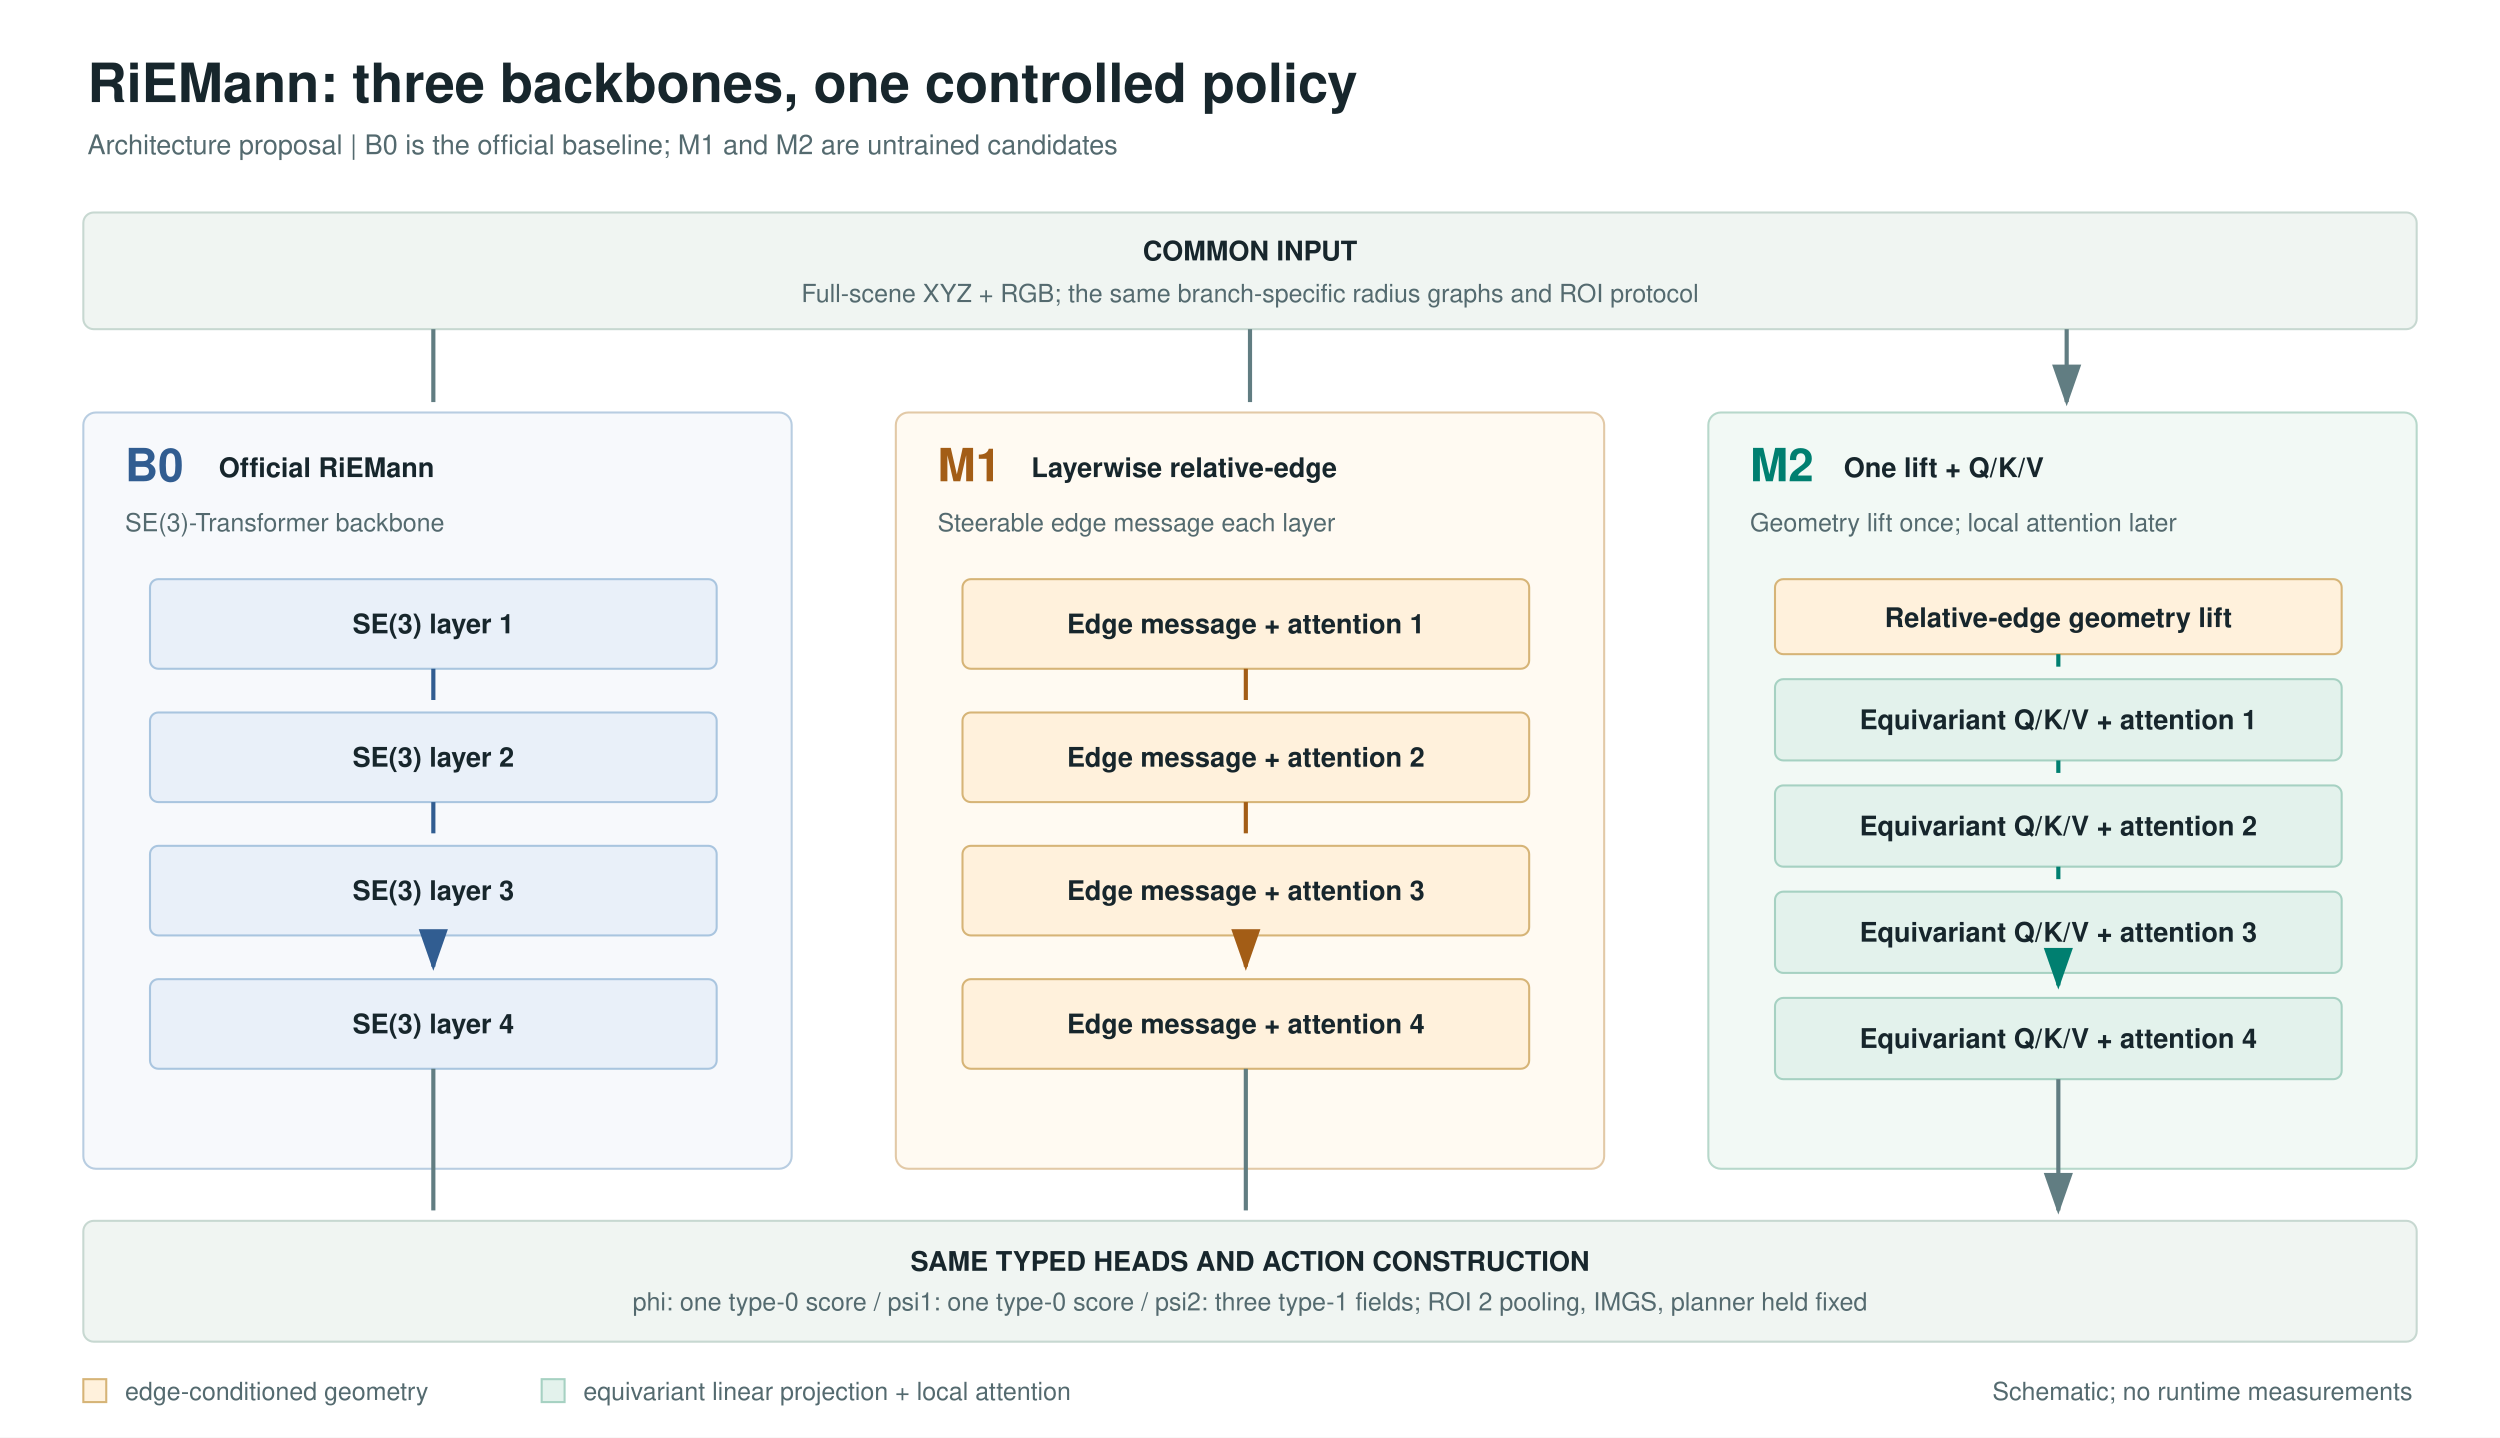
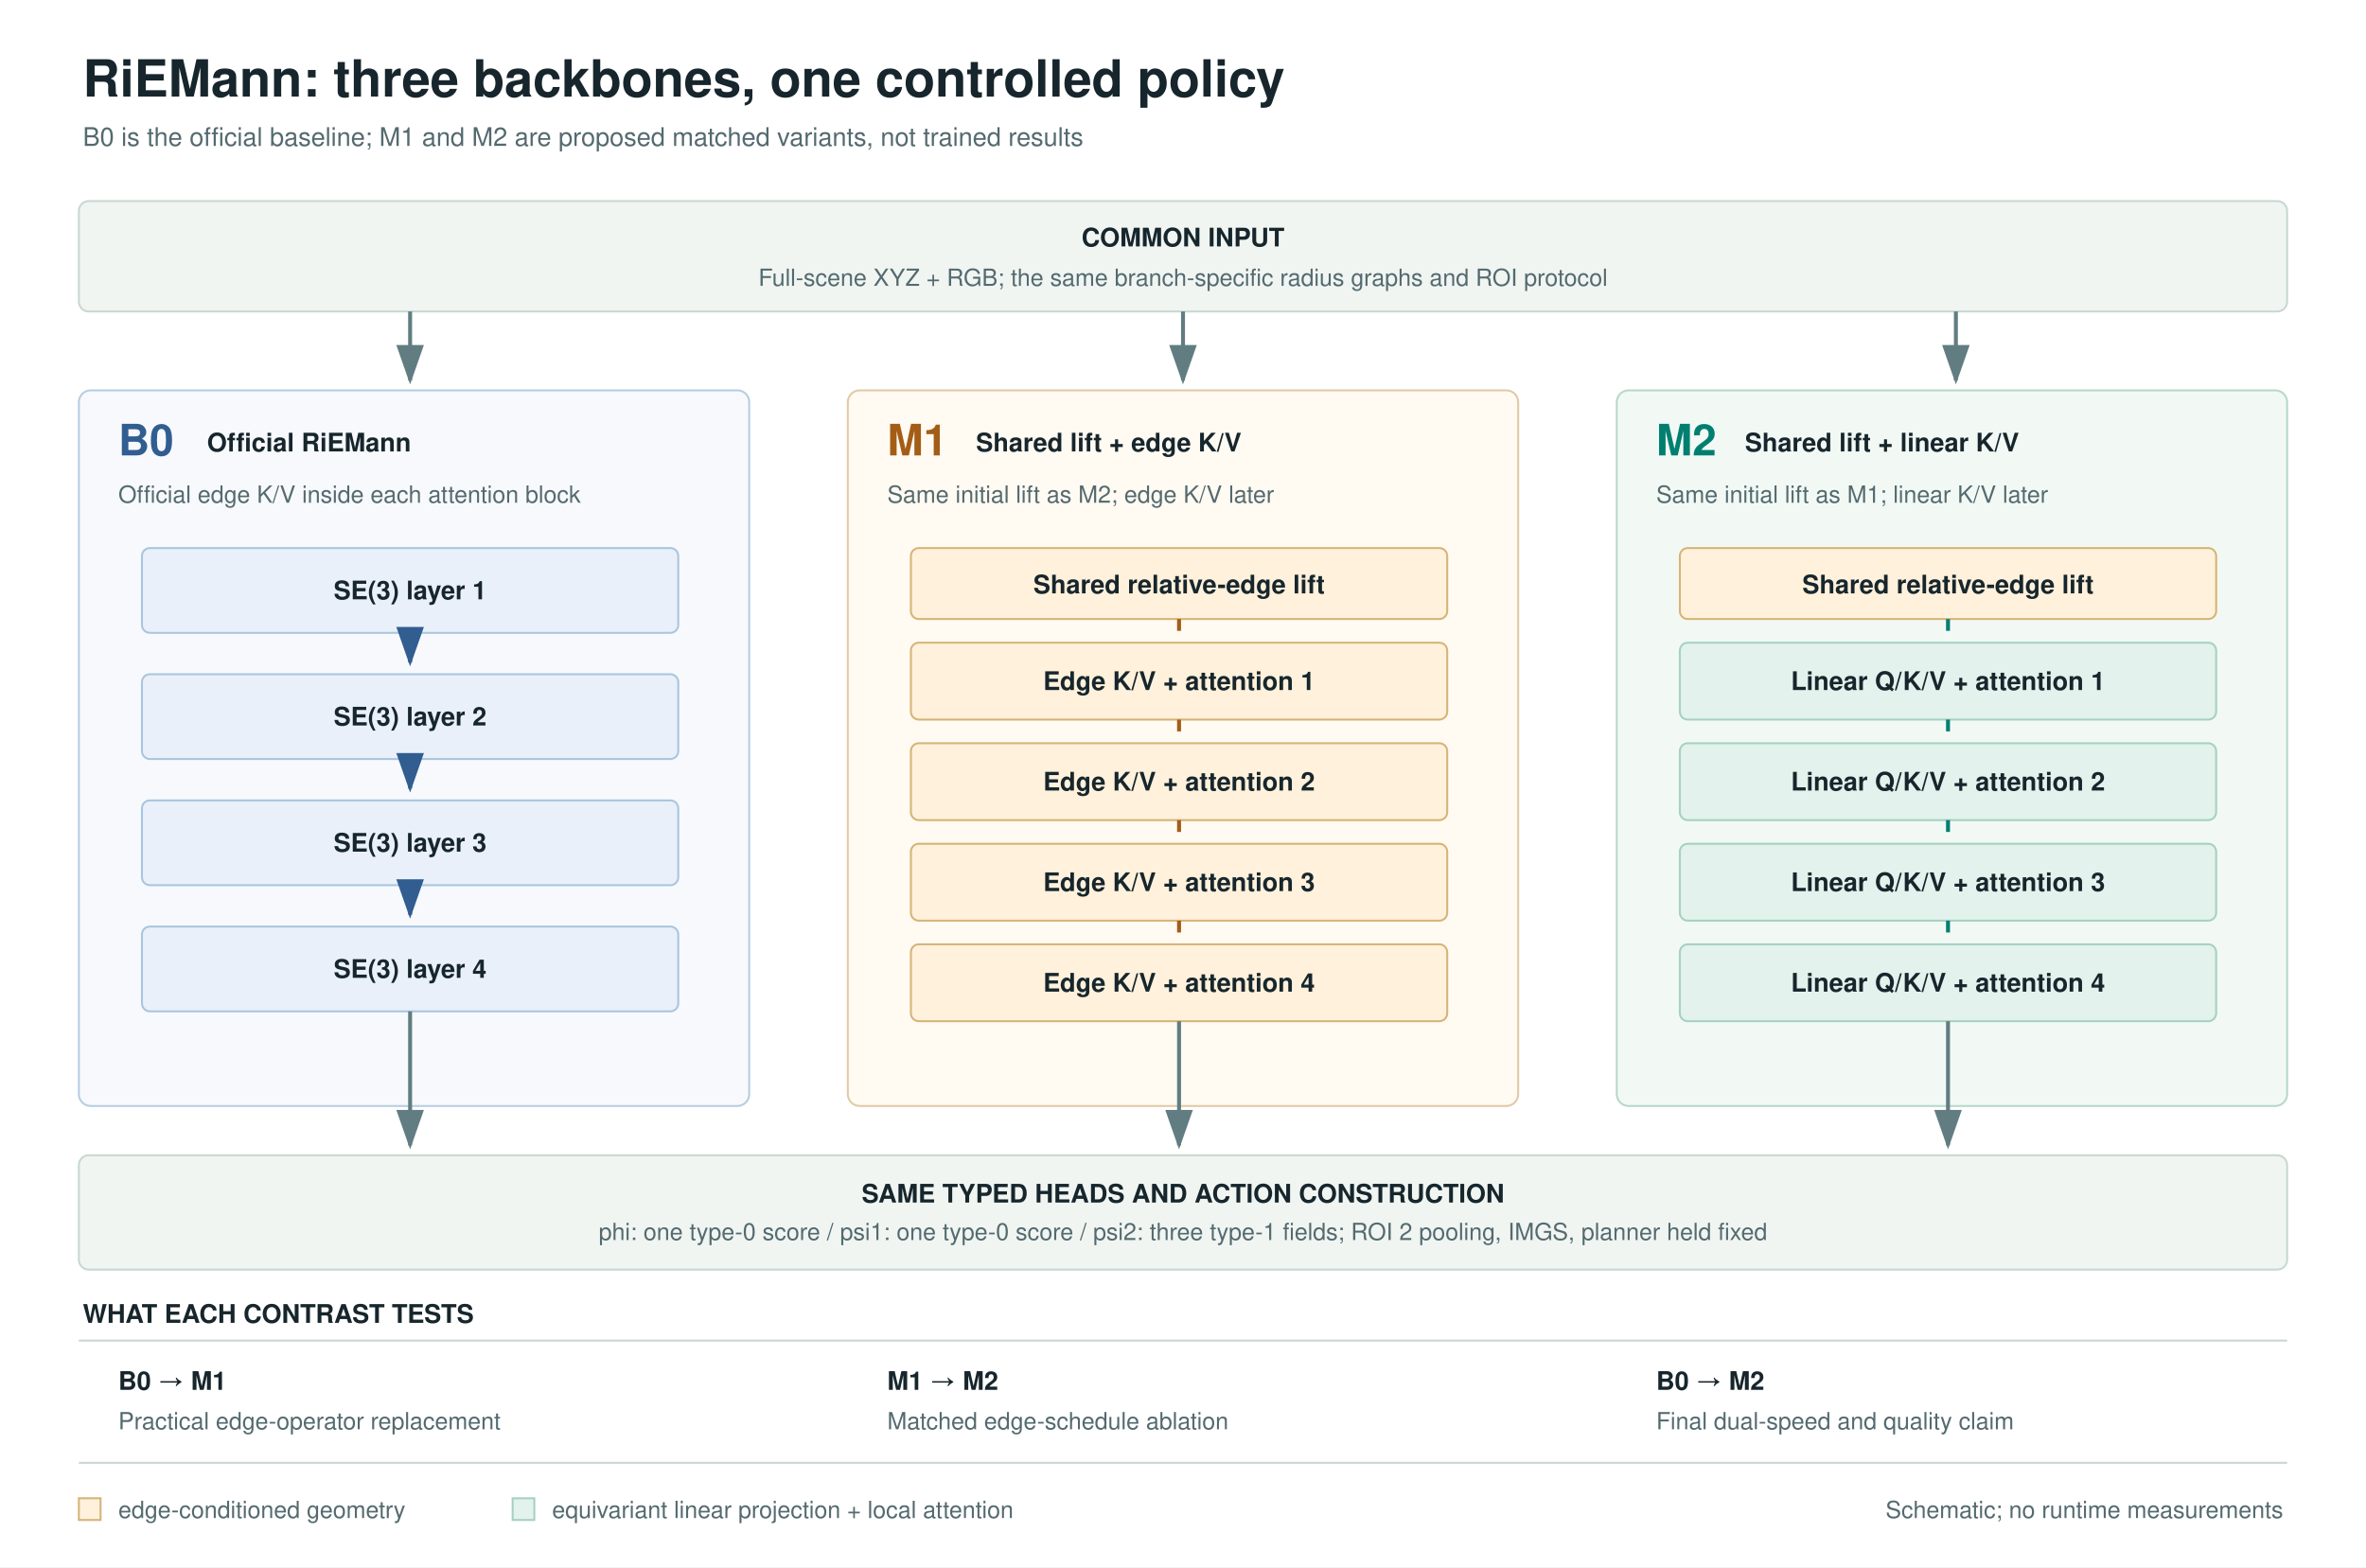
- <svg xmlns="http://www.w3.org/2000/svg" viewBox="0 0 1200 690" width="1200" height="690" role="img" aria-labelledby="title desc">
+ <svg xmlns="http://www.w3.org/2000/svg" viewBox="0 0 1200 795" width="1200" height="795" role="img" aria-labelledby="title desc">
  <defs>
    <marker id="arrow" markerWidth="10" markerHeight="7" refX="9" refY="3.5" orient="auto">
      <polygon points="0 0,10 3.5,0 7" fill="#617d82" />
    </marker>
    <marker id="blue-arrow" markerWidth="10" markerHeight="7" refX="9" refY="3.5" orient="auto">
      <polygon points="0 0,10 3.5,0 7" fill="#315d91" />
    </marker>
    <marker id="amber-arrow" markerWidth="10" markerHeight="7" refX="9" refY="3.5" orient="auto">
      <polygon points="0 0,10 3.5,0 7" fill="#a35d16" />
    </marker>
    <marker id="teal-arrow" markerWidth="10" markerHeight="7" refX="9" refY="3.5" orient="auto">
      <polygon points="0 0,10 3.5,0 7" fill="#007f70" />
    </marker>
  </defs>
  <style>text{font-family:Helvetica,Arial,sans-serif}.title{font-size:26px;font-weight:700;fill:#17262c}.sub{font-size:13px;fill:#546a6f}.head{font-size:22px;font-weight:700}.label{font-size:13px;font-weight:700;fill:#17262c}.minor{font-size:12px;fill:#546a6f}.code{font-size:12px;font-weight:700;fill:#17262c}</style>
-   <rect width="1200" height="690" fill="#ffffff" />
+   <rect width="1200" height="795" fill="#ffffff" />
  <text x="42" y="49" class="title">RiEMann: three backbones, one controlled policy</text>
-   <text x="42" y="74" class="sub">Architecture proposal | B0 is the official baseline; M1 and M2 are untrained candidates</text>
+   <text x="42" y="74" class="sub">B0 is the official baseline; M1 and M2 are proposed matched variants, not trained results</text>
  <rect x="40" y="102" width="1120" height="56" rx="5" fill="#f0f5f2" stroke="#c7d8d1" />
  <text x="600" y="125" class="label" text-anchor="middle">COMMON INPUT</text>
  <text x="600" y="145" class="minor" text-anchor="middle">Full-scene XYZ + RGB; the same branch-specific radius graphs and ROI protocol</text>
-   <path d="M208 158 V193 M600 158 V193 M992 158 V193" fill="none" stroke="#617d82" stroke-width="2" marker-end="url(#arrow)" />
+   <path d="M208 158 V193" fill="none" stroke="#617d82" stroke-width="2" marker-end="url(#arrow)" />
+   <path d="M600 158 V193" fill="none" stroke="#617d82" stroke-width="2" marker-end="url(#arrow)" />
+   <path d="M992 158 V193" fill="none" stroke="#617d82" stroke-width="2" marker-end="url(#arrow)" />
  <rect x="40" y="198" width="340" height="363" rx="6" fill="#f7f9fc" stroke="#b8cde1" />
  <rect x="430" y="198" width="340" height="363" rx="6" fill="#fffaf2" stroke="#e2c9a7" />
  <rect x="820" y="198" width="340" height="363" rx="6" fill="#f2f9f5" stroke="#b7d8cb" />
  <text x="60" y="231" class="head" fill="#315d91">B0</text>
  <text x="105" y="229" class="label">Official RiEMann</text>
  <text x="450" y="231" class="head" fill="#a35d16">M1</text>
-   <text x="495" y="229" class="label">Layerwise relative-edge</text>
+   <text x="495" y="229" class="label">Shared lift + edge K/V</text>
  <text x="840" y="231" class="head" fill="#007f70">M2</text>
-   <text x="885" y="229" class="label">One lift + Q/K/V</text>
-   <text x="60" y="255" class="minor">SE(3)-Transformer backbone</text>
-   <text x="450" y="255" class="minor">Steerable edge message each layer</text>
-   <text x="840" y="255" class="minor">Geometry lift once; local attention later</text>
+   <text x="885" y="229" class="label">Shared lift + linear K/V</text>
+   <text x="60" y="255" class="minor">Official edge K/V inside each attention block</text>
+   <text x="450" y="255" class="minor">Same initial lift as M2; edge K/V later</text>
+   <text x="840" y="255" class="minor">Same initial lift as M1; linear K/V later</text>
  <rect x="72" y="278" width="272" height="43" rx="4" fill="#e9f0f9" stroke="#a9c5df" />
  <text x="208" y="304" text-anchor="middle" class="label">SE(3) layer 1</text>
  <rect x="72" y="342" width="272" height="43" rx="4" fill="#e9f0f9" stroke="#a9c5df" />
  <text x="208" y="368" text-anchor="middle" class="label">SE(3) layer 2</text>
  <rect x="72" y="406" width="272" height="43" rx="4" fill="#e9f0f9" stroke="#a9c5df" />
  <text x="208" y="432" text-anchor="middle" class="label">SE(3) layer 3</text>
  <rect x="72" y="470" width="272" height="43" rx="4" fill="#e9f0f9" stroke="#a9c5df" />
  <text x="208" y="496" text-anchor="middle" class="label">SE(3) layer 4</text>
-   <path d="M208 321 V336 M208 385 V400 M208 449 V464" fill="none" stroke="#315d91" stroke-width="2" marker-end="url(#blue-arrow)" />
-   <rect x="462" y="278" width="272" height="43" rx="4" fill="#fff1dc" stroke="#d6b477" />
-   <text x="598" y="304" text-anchor="middle" class="label">Edge message + attention 1</text>
-   <rect x="462" y="342" width="272" height="43" rx="4" fill="#fff1dc" stroke="#d6b477" />
-   <text x="598" y="368" text-anchor="middle" class="label">Edge message + attention 2</text>
-   <rect x="462" y="406" width="272" height="43" rx="4" fill="#fff1dc" stroke="#d6b477" />
-   <text x="598" y="432" text-anchor="middle" class="label">Edge message + attention 3</text>
-   <rect x="462" y="470" width="272" height="43" rx="4" fill="#fff1dc" stroke="#d6b477" />
-   <text x="598" y="496" text-anchor="middle" class="label">Edge message + attention 4</text>
-   <path d="M598 321 V336 M598 385 V400 M598 449 V464" fill="none" stroke="#a35d16" stroke-width="2" marker-end="url(#amber-arrow)" />
+   <path d="M208 321 V336" fill="none" stroke="#315d91" stroke-width="2" marker-end="url(#blue-arrow)" />
+   <path d="M208 385 V400" fill="none" stroke="#315d91" stroke-width="2" marker-end="url(#blue-arrow)" />
+   <path d="M208 449 V464" fill="none" stroke="#315d91" stroke-width="2" marker-end="url(#blue-arrow)" />
+   <rect x="462" y="278" width="272" height="36" rx="4" fill="#fff1dc" stroke="#d6b477" />
+   <text x="598" y="301" text-anchor="middle" class="label">Shared relative-edge lift</text>
+   <rect x="462" y="326" width="272" height="39" rx="4" fill="#fff1dc" stroke="#d6b477" />
+   <text x="598" y="350" text-anchor="middle" class="label">Edge K/V + attention 1</text>
+   <rect x="462" y="377" width="272" height="39" rx="4" fill="#fff1dc" stroke="#d6b477" />
+   <text x="598" y="401" text-anchor="middle" class="label">Edge K/V + attention 2</text>
+   <rect x="462" y="428" width="272" height="39" rx="4" fill="#fff1dc" stroke="#d6b477" />
+   <text x="598" y="452" text-anchor="middle" class="label">Edge K/V + attention 3</text>
+   <rect x="462" y="479" width="272" height="39" rx="4" fill="#fff1dc" stroke="#d6b477" />
+   <text x="598" y="503" text-anchor="middle" class="label">Edge K/V + attention 4</text>
+   <path d="M598 314 V320 M598 365 V371 M598 416 V422 M598 467 V473" fill="none" stroke="#a35d16" stroke-width="2" />
  <rect x="852" y="278" width="272" height="36" rx="4" fill="#fff1dc" stroke="#d6b477" />
-   <text x="988" y="301" text-anchor="middle" class="label">Relative-edge geometry lift</text>
+   <text x="988" y="301" text-anchor="middle" class="label">Shared relative-edge lift</text>
  <rect x="852" y="326" width="272" height="39" rx="4" fill="#e3f2ec" stroke="#a6d1c2" />
-   <text x="988" y="350" text-anchor="middle" class="label">Equivariant Q/K/V + attention 1</text>
+   <text x="988" y="350" text-anchor="middle" class="label">Linear Q/K/V + attention 1</text>
  <rect x="852" y="377" width="272" height="39" rx="4" fill="#e3f2ec" stroke="#a6d1c2" />
-   <text x="988" y="401" text-anchor="middle" class="label">Equivariant Q/K/V + attention 2</text>
+   <text x="988" y="401" text-anchor="middle" class="label">Linear Q/K/V + attention 2</text>
  <rect x="852" y="428" width="272" height="39" rx="4" fill="#e3f2ec" stroke="#a6d1c2" />
-   <text x="988" y="452" text-anchor="middle" class="label">Equivariant Q/K/V + attention 3</text>
+   <text x="988" y="452" text-anchor="middle" class="label">Linear Q/K/V + attention 3</text>
  <rect x="852" y="479" width="272" height="39" rx="4" fill="#e3f2ec" stroke="#a6d1c2" />
-   <text x="988" y="503" text-anchor="middle" class="label">Equivariant Q/K/V + attention 4</text>
-   <path d="M988 314 V320 M988 365 V371 M988 416 V422 M988 467 V473" fill="none" stroke="#007f70" stroke-width="2" marker-end="url(#teal-arrow)" />
-   <path d="M208 513 V581 M598 513 V581 M988 518 V581" fill="none" stroke="#617d82" stroke-width="2" marker-end="url(#arrow)" />
+   <text x="988" y="503" text-anchor="middle" class="label">Linear Q/K/V + attention 4</text>
+   <path d="M988 314 V320 M988 365 V371 M988 416 V422 M988 467 V473" fill="none" stroke="#007f70" stroke-width="2" />
+   <path d="M208 513 V581" fill="none" stroke="#617d82" stroke-width="2" marker-end="url(#arrow)" />
+   <path d="M598 518 V581" fill="none" stroke="#617d82" stroke-width="2" marker-end="url(#arrow)" />
+   <path d="M988 518 V581" fill="none" stroke="#617d82" stroke-width="2" marker-end="url(#arrow)" />
  <rect x="40" y="586" width="1120" height="58" rx="5" fill="#f0f5f2" stroke="#c7d8d1" />
  <text x="600" y="610" text-anchor="middle" class="label">SAME TYPED HEADS AND ACTION CONSTRUCTION</text>
  <text x="600" y="629" text-anchor="middle" class="minor">phi: one type-0 score / psi1: one type-0 score / psi2: three type-1 fields; ROI 2 pooling, IMGS, planner held fixed</text>
-   <rect x="40" y="662" width="11" height="11" fill="#fff1dc" stroke="#d6b477" />
-   <text x="60" y="672" class="minor">edge-conditioned geometry</text>
-   <rect x="260" y="662" width="11" height="11" fill="#e3f2ec" stroke="#a6d1c2" />
-   <text x="280" y="672" class="minor">equivariant linear projection + local attention</text>
-   <text x="1158" y="672" text-anchor="end" class="minor">Schematic; no runtime measurements</text>
+   <text x="42" y="671" class="label">WHAT EACH CONTRAST TESTS</text>
+   <path d="M40 680 H1160" stroke="#c7d8d1" />
+   <text x="60" y="705" class="label" fill="#315d91">B0 → M1</text>
+   <text x="60" y="725" class="minor">Practical edge-operator replacement</text>
+   <text x="450" y="705" class="label" fill="#a35d16">M1 → M2</text>
+   <text x="450" y="725" class="minor">Matched edge-schedule ablation</text>
+   <text x="840" y="705" class="label" fill="#007f70">B0 → M2</text>
+   <text x="840" y="725" class="minor">Final dual-speed and quality claim</text>
+   <path d="M40 742 H1160" stroke="#c7d8d1" />
+   <rect x="40" y="760" width="11" height="11" fill="#fff1dc" stroke="#d6b477" />
+   <text x="60" y="770" class="minor">edge-conditioned geometry</text>
+   <rect x="260" y="760" width="11" height="11" fill="#e3f2ec" stroke="#a6d1c2" />
+   <text x="280" y="770" class="minor">equivariant linear projection + local attention</text>
+   <text x="1158" y="770" text-anchor="end" class="minor">Schematic; no runtime measurements</text>
</svg>
